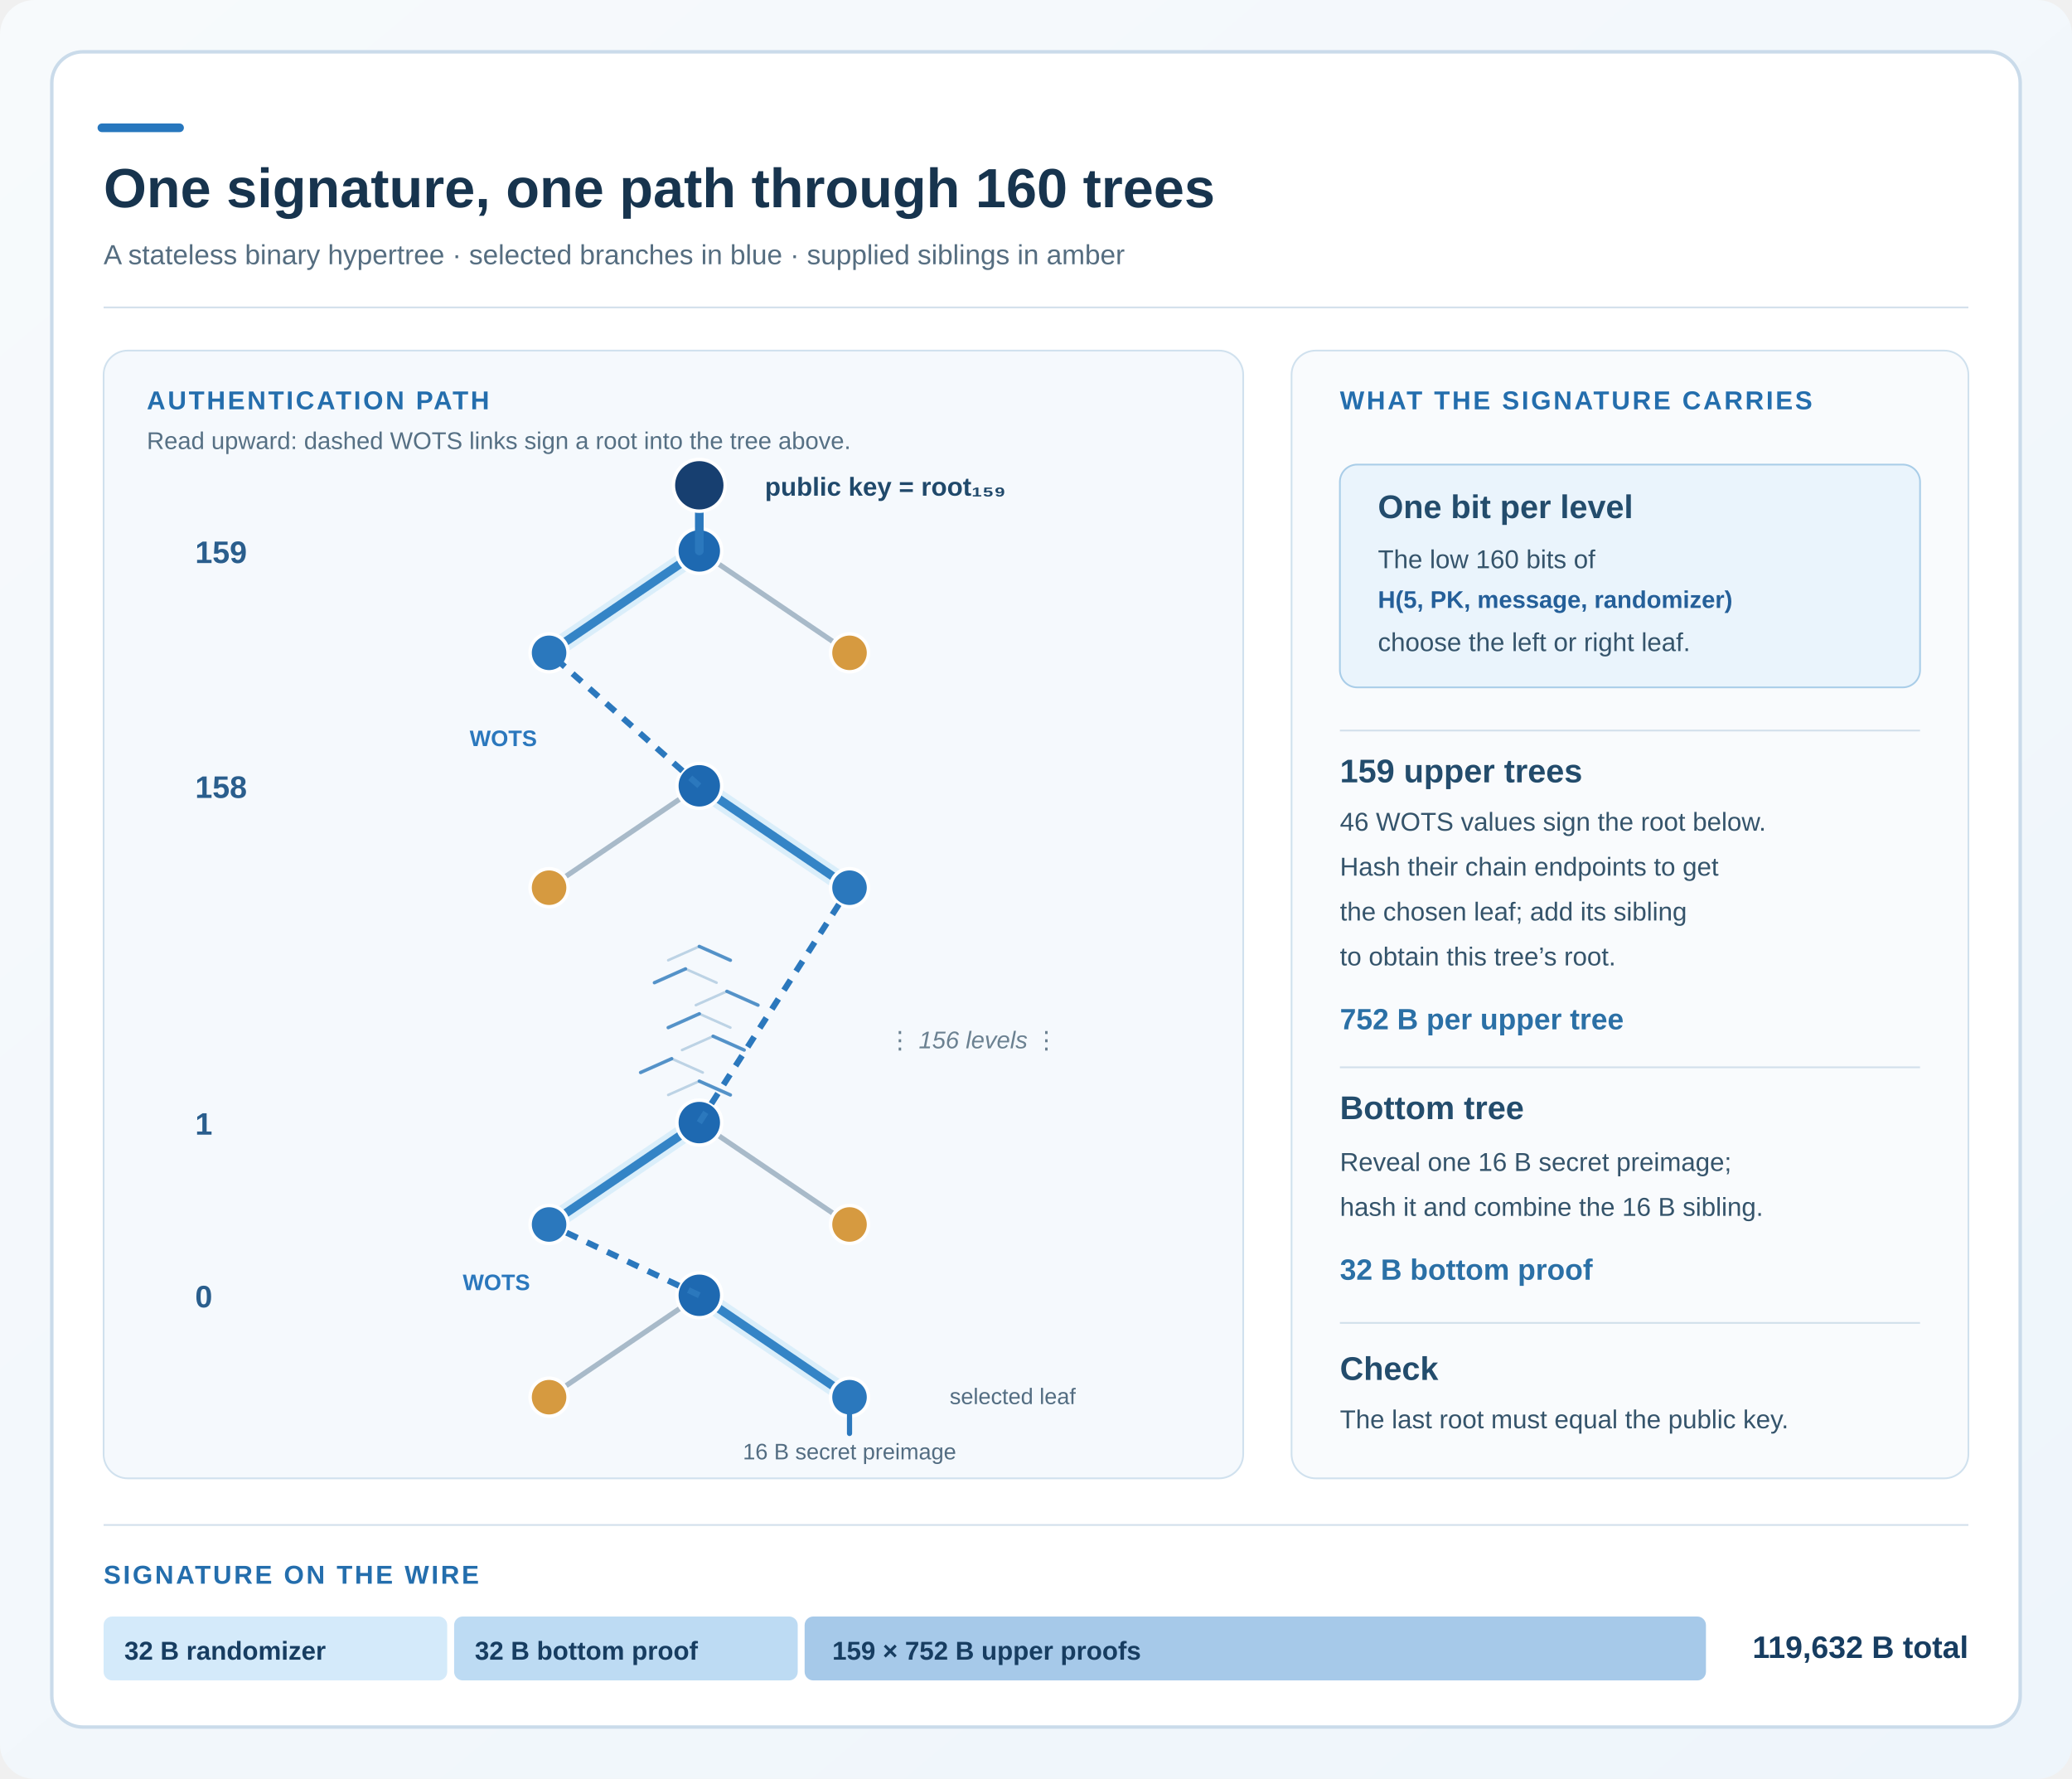
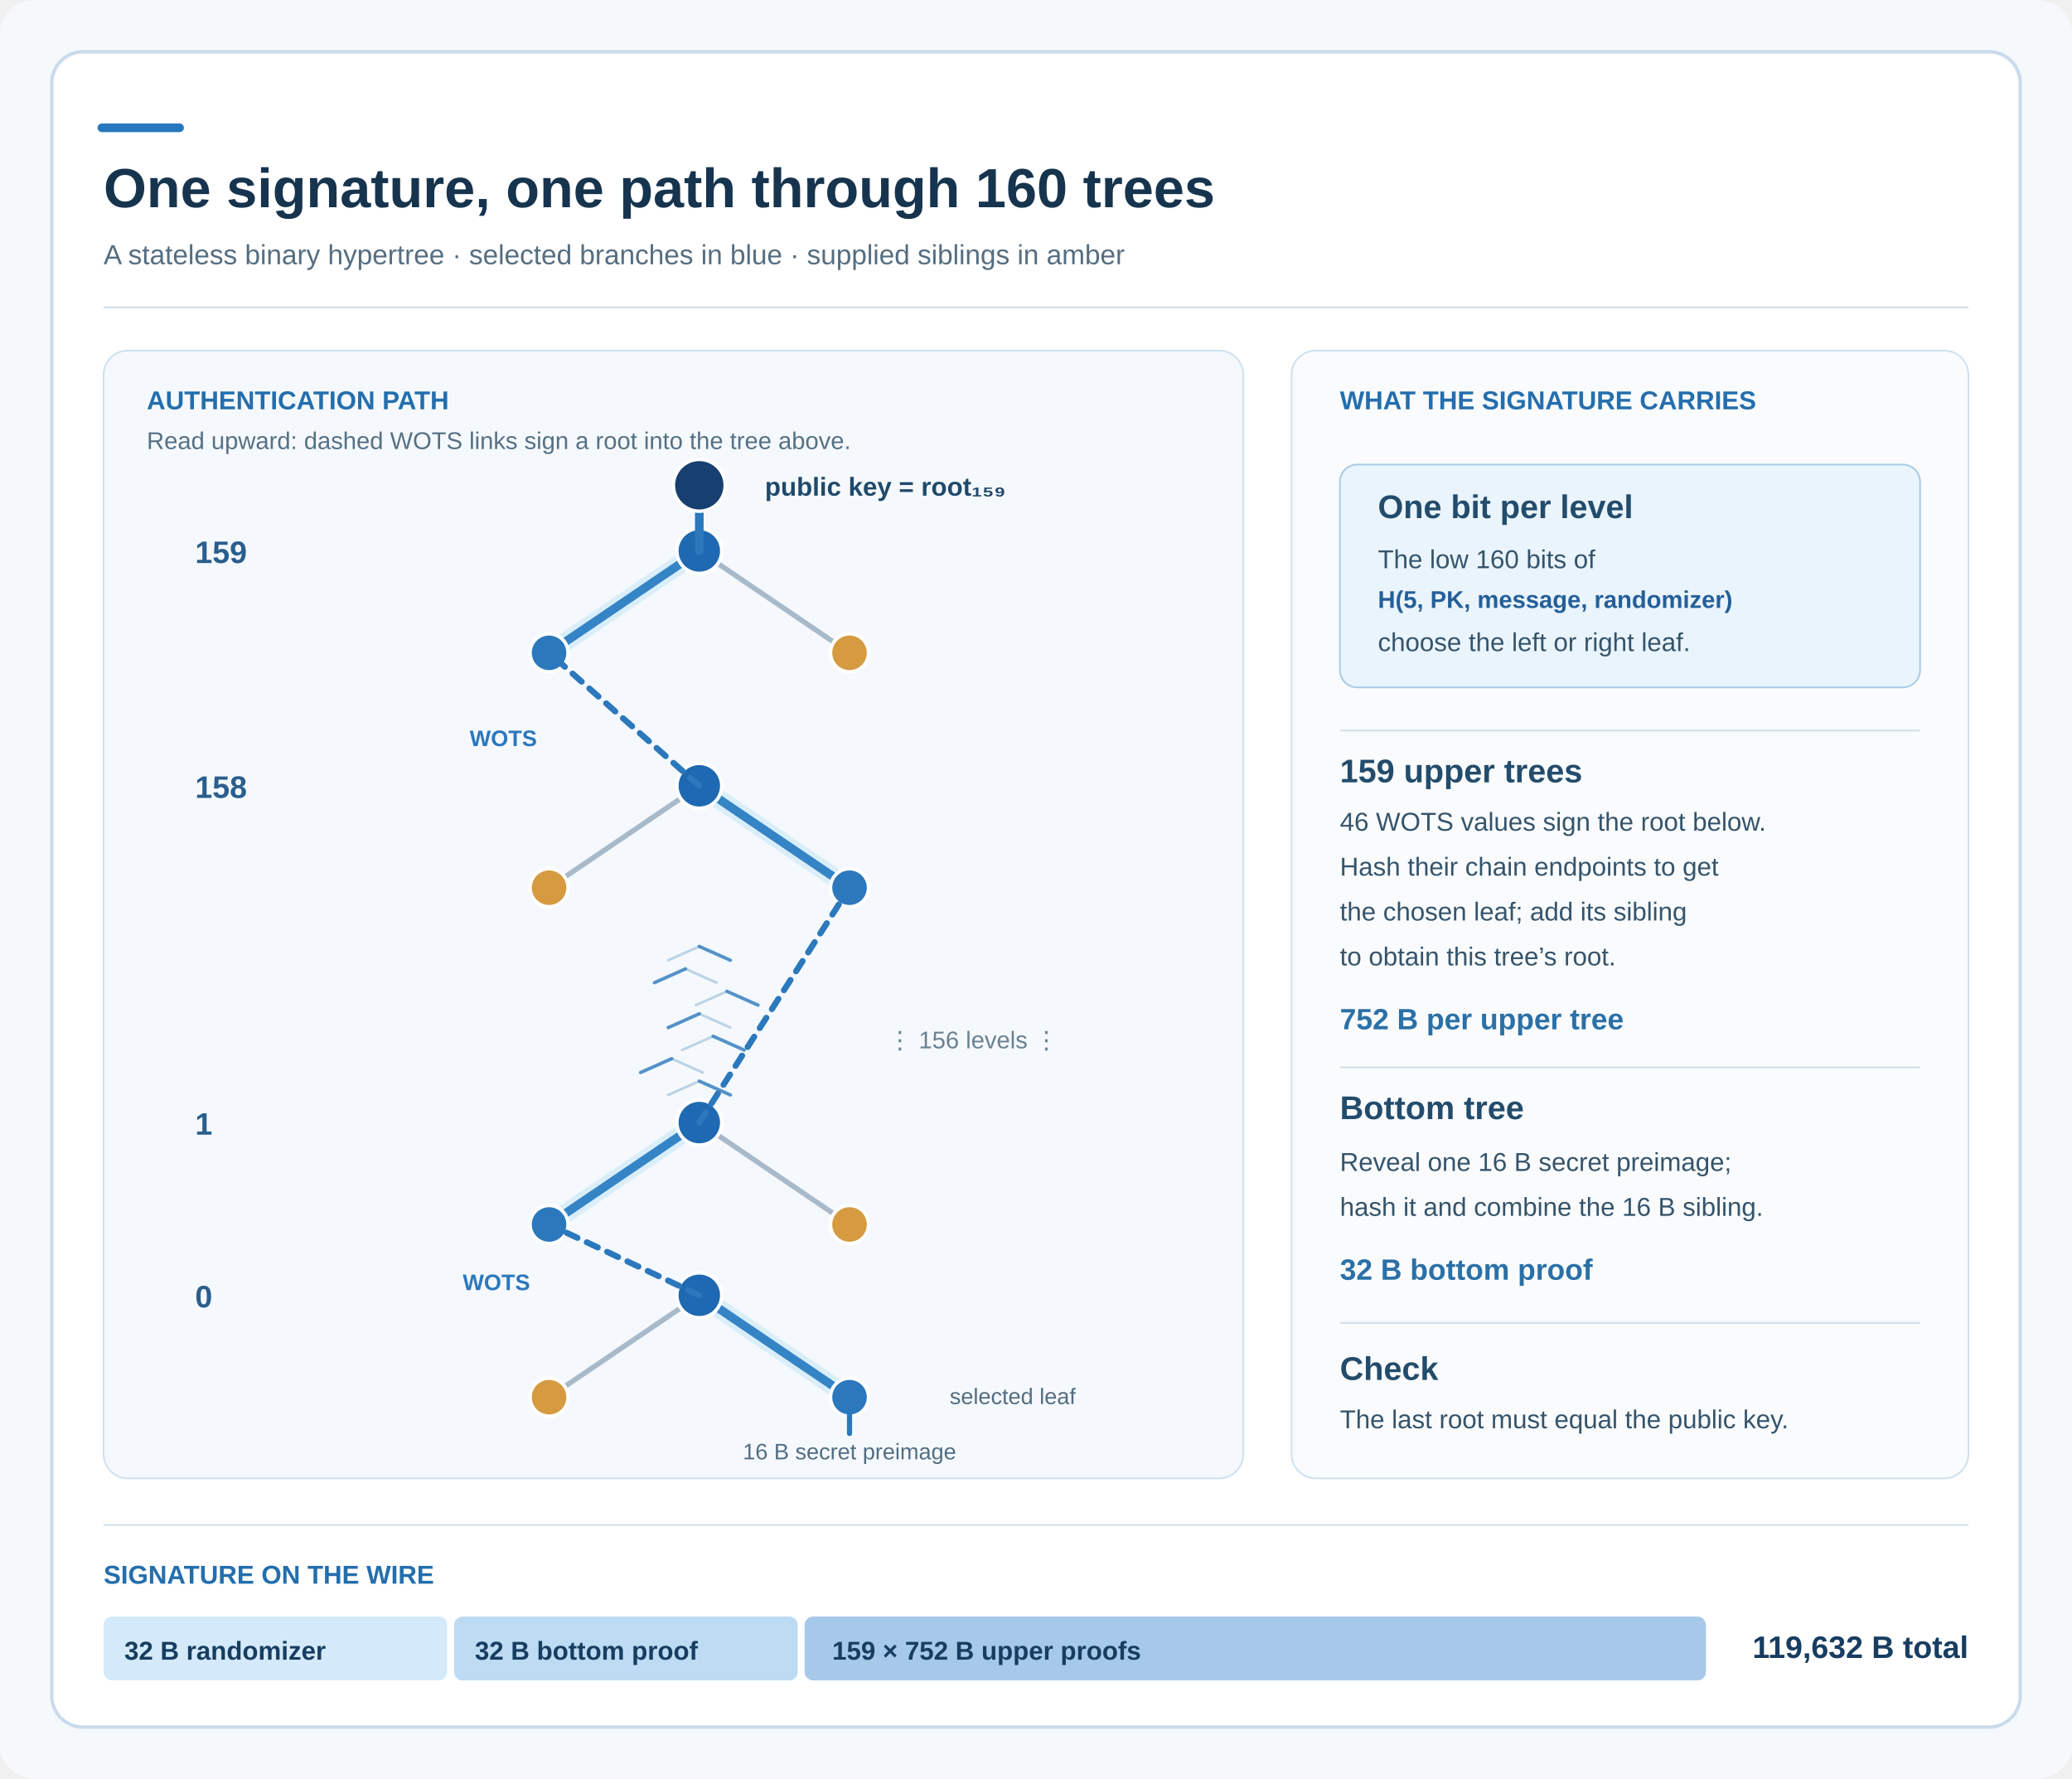
- <svg xmlns="http://www.w3.org/2000/svg" viewBox="0 0 1200 1030" role="img" aria-labelledby="title desc">
-   <defs>
-     <linearGradient id="bg" x2="1" y2="1">
-       <stop stop-color="#f7fafc" />
-       <stop offset="1" stop-color="#eef5fb" />
-     </linearGradient>
-     <linearGradient id="path" x2="1" y2="1">
-       <stop stop-color="#59c7ef" />
-       <stop offset="1" stop-color="#1d65b4" />
-     </linearGradient>
-     <filter id="glow" x="-50%" y="-50%" width="200%" height="200%">
-       <feGaussianBlur stdDeviation="6" />
-     </filter>
-     <marker id="arrow" viewBox="0 0 10 10" refX="5" refY="5" markerWidth="6" markerHeight="6" orient="auto">
-       <path d="M 1 1 L 9 5 L 1 9 Z" fill="#2c75bc" />
-     </marker>
-   </defs>
-   <rect width="1200" height="1030" rx="20" fill="url(#bg)" />
+ <svg xmlns="http://www.w3.org/2000/svg" viewBox="0 0 1200 1030">
+   <rect width="1200" height="1030" rx="20" fill="#f5f9fc" />
  <rect x="30" y="30" width="1140" height="970" rx="18" fill="#fff" stroke="#cadbea" stroke-width="2" />
  <path d="M59 74h45" stroke="#2777be" stroke-width="5" stroke-linecap="round" />
-   <text x="60" y="120" class="title">One signature, one path through 160 trees</text>
-   <text x="60" y="153" class="subtitle">A stateless binary hypertree · selected branches in blue · supplied siblings in amber</text>
+   <text x="60" y="120" font-family="Arial, sans-serif" font-size="32" fill="#17344e" font-weight="700">One signature, one path through 160 trees</text>
+   <text x="60" y="153" font-family="Arial, sans-serif" font-size="16" fill="#556d80">A stateless binary hypertree · selected branches in blue · supplied siblings in amber</text>
  <line x1="60" y1="178" x2="1140" y2="178" stroke="#d2dfeb" />
  <rect x="60" y="203" width="660" height="653" rx="14" fill="#f5f9fd" stroke="#d0e1ee" />
-   <text x="85" y="237" class="section">AUTHENTICATION PATH</text>
-   <text x="85" y="260" class="hint">Read upward: dashed WOTS links sign a root into the tree above.</text>
+   <text x="85" y="237" font-family="Arial, sans-serif" font-size="15" fill="#246ead" font-weight="700">AUTHENTICATION PATH</text>
+   <text x="85" y="260" font-family="Arial, sans-serif" font-size="14" fill="#567084">Read upward: dashed WOTS links sign a root into the tree above.</text>
  <path d="M405 319L318 378" fill="none" stroke="#2b78bd" stroke-width="5" opacity="1" stroke-linecap="round" />
  <path d="M405 319L492 378" fill="none" stroke="#a8bac9" stroke-width="3" opacity="1" stroke-linecap="round" />
  <path d="M405 319L318 378" fill="none" stroke="#61bff0" stroke-width="11" opacity="0.18" stroke-linecap="round" />
  <circle cx="405" cy="319" r="13" fill="#1e69b1" stroke="#fff" stroke-width="2" />
  <circle cx="318" cy="378" r="11" fill="#2b78bd" stroke="#fff" stroke-width="2" />
  <circle cx="492" cy="378" r="11" fill="#d69a40" stroke="#fff" stroke-width="2" />
-   <text x="113" y="326" class="level">159</text>
+   <text x="113" y="326" font-family="Arial, sans-serif" font-size="18" fill="#2a5e8d" font-weight="700">159</text>
  <path d="M405 455L492 514" fill="none" stroke="#2b78bd" stroke-width="5" opacity="1" stroke-linecap="round" />
  <path d="M405 455L318 514" fill="none" stroke="#a8bac9" stroke-width="3" opacity="1" stroke-linecap="round" />
  <path d="M405 455L492 514" fill="none" stroke="#61bff0" stroke-width="11" opacity="0.18" stroke-linecap="round" />
  <circle cx="405" cy="455" r="13" fill="#1e69b1" stroke="#fff" stroke-width="2" />
  <circle cx="492" cy="514" r="11" fill="#2b78bd" stroke="#fff" stroke-width="2" />
  <circle cx="318" cy="514" r="11" fill="#d69a40" stroke="#fff" stroke-width="2" />
-   <text x="113" y="462" class="level">158</text>
+   <text x="113" y="462" font-family="Arial, sans-serif" font-size="18" fill="#2a5e8d" font-weight="700">158</text>
  <path d="M405 650L318 709" fill="none" stroke="#2b78bd" stroke-width="5" opacity="1" stroke-linecap="round" />
  <path d="M405 650L492 709" fill="none" stroke="#a8bac9" stroke-width="3" opacity="1" stroke-linecap="round" />
  <path d="M405 650L318 709" fill="none" stroke="#61bff0" stroke-width="11" opacity="0.18" stroke-linecap="round" />
  <circle cx="405" cy="650" r="13" fill="#1e69b1" stroke="#fff" stroke-width="2" />
  <circle cx="318" cy="709" r="11" fill="#2b78bd" stroke="#fff" stroke-width="2" />
  <circle cx="492" cy="709" r="11" fill="#d69a40" stroke="#fff" stroke-width="2" />
-   <text x="113" y="657" class="level">1</text>
+   <text x="113" y="657" font-family="Arial, sans-serif" font-size="18" fill="#2a5e8d" font-weight="700">1</text>
  <path d="M405 750L492 809" fill="none" stroke="#2b78bd" stroke-width="5" opacity="1" stroke-linecap="round" />
  <path d="M405 750L318 809" fill="none" stroke="#a8bac9" stroke-width="3" opacity="1" stroke-linecap="round" />
  <path d="M405 750L492 809" fill="none" stroke="#61bff0" stroke-width="11" opacity="0.18" stroke-linecap="round" />
  <circle cx="405" cy="750" r="13" fill="#1e69b1" stroke="#fff" stroke-width="2" />
  <circle cx="492" cy="809" r="11" fill="#2b78bd" stroke="#fff" stroke-width="2" />
  <circle cx="318" cy="809" r="11" fill="#d69a40" stroke="#fff" stroke-width="2" />
-   <text x="113" y="757" class="level">0</text>
-   <path d="M405 455L318 378" stroke="#2b78bd" stroke-width="3.5" stroke-dasharray="7 6" fill="none" />
-   <path d="M405 650L492 514" stroke="#2b78bd" stroke-width="3.5" stroke-dasharray="7 6" fill="none" />
-   <path d="M405 750L318 709" stroke="#2b78bd" stroke-width="3.5" stroke-dasharray="7 6" fill="none" />
-   <text x="272" y="432" class="bridge">WOTS</text>
-   <text x="268" y="747" class="bridge">WOTS</text>
+   <text x="113" y="757" font-family="Arial, sans-serif" font-size="18" fill="#2a5e8d" font-weight="700">0</text>
+   <line x1="405.0" y1="455.0" x2="399.758" y2="450.361" stroke="#2b78bd" stroke-width="3.5" stroke-linecap="round" />
+   <line x1="395.265" y1="446.384" x2="390.023" y2="441.745" stroke="#2b78bd" stroke-width="3.5" stroke-linecap="round" />
+   <line x1="405.0" y1="650.0" x2="408.772" y2="644.103" stroke="#2b78bd" stroke-width="3.5" stroke-linecap="round" />
+   <line x1="405.0" y1="750.0" x2="398.668" y2="747.016" stroke="#2b78bd" stroke-width="3.5" stroke-linecap="round" />
+   <line x1="393.24" y1="744.458" x2="386.908" y2="741.474" stroke="#2b78bd" stroke-width="3.5" stroke-linecap="round" />
+   <line x1="381.481" y1="738.916" x2="375.149" y2="735.932" stroke="#2b78bd" stroke-width="3.5" stroke-linecap="round" />
+   <line x1="369.721" y1="733.374" x2="363.389" y2="730.39" stroke="#2b78bd" stroke-width="3.5" stroke-linecap="round" />
+   <line x1="357.962" y1="727.833" x2="351.63" y2="724.848" stroke="#2b78bd" stroke-width="3.5" stroke-linecap="round" />
+   <line x1="346.202" y1="722.291" x2="339.87" y2="719.307" stroke="#2b78bd" stroke-width="3.5" stroke-linecap="round" />
+   <line x1="334.443" y1="716.749" x2="328.11" y2="713.765" stroke="#2b78bd" stroke-width="3.5" stroke-linecap="round" />
+   <line x1="322.683" y1="711.207" x2="318.0" y2="709.0" stroke="#2b78bd" stroke-width="3.5" stroke-linecap="round" />
+   <line x1="412.005" y1="639.049" x2="415.778" y2="633.152" stroke="#2b78bd" stroke-width="3.5" stroke-linecap="round" />
+   <line x1="419.011" y1="628.098" x2="422.783" y2="622.201" stroke="#2b78bd" stroke-width="3.5" stroke-linecap="round" />
+   <line x1="426.016" y1="617.147" x2="429.788" y2="611.25" stroke="#2b78bd" stroke-width="3.5" stroke-linecap="round" />
+   <line x1="433.022" y1="606.196" x2="436.794" y2="600.299" stroke="#2b78bd" stroke-width="3.5" stroke-linecap="round" />
+   <line x1="440.027" y1="595.245" x2="443.799" y2="589.348" stroke="#2b78bd" stroke-width="3.5" stroke-linecap="round" />
+   <line x1="447.032" y1="584.294" x2="450.805" y2="578.397" stroke="#2b78bd" stroke-width="3.5" stroke-linecap="round" />
+   <line x1="454.038" y1="573.343" x2="457.81" y2="567.446" stroke="#2b78bd" stroke-width="3.5" stroke-linecap="round" />
+   <line x1="461.043" y1="562.392" x2="464.815" y2="556.495" stroke="#2b78bd" stroke-width="3.5" stroke-linecap="round" />
+   <line x1="468.049" y1="551.441" x2="471.821" y2="545.544" stroke="#2b78bd" stroke-width="3.5" stroke-linecap="round" />
+   <line x1="475.054" y1="540.49" x2="478.826" y2="534.593" stroke="#2b78bd" stroke-width="3.5" stroke-linecap="round" />
+   <line x1="482.06" y1="529.539" x2="485.832" y2="523.642" stroke="#2b78bd" stroke-width="3.5" stroke-linecap="round" />
+   <line x1="489.065" y1="518.588" x2="492.0" y2="514.0" stroke="#2b78bd" stroke-width="3.5" stroke-linecap="round" />
+   <line x1="385.53" y1="437.768" x2="380.289" y2="433.129" stroke="#2b78bd" stroke-width="3.5" stroke-linecap="round" />
+   <line x1="375.796" y1="429.152" x2="370.554" y2="424.513" stroke="#2b78bd" stroke-width="3.5" stroke-linecap="round" />
+   <line x1="366.061" y1="420.537" x2="360.819" y2="415.897" stroke="#2b78bd" stroke-width="3.5" stroke-linecap="round" />
+   <line x1="356.326" y1="411.921" x2="351.084" y2="407.281" stroke="#2b78bd" stroke-width="3.5" stroke-linecap="round" />
+   <line x1="346.591" y1="403.305" x2="341.349" y2="398.665" stroke="#2b78bd" stroke-width="3.5" stroke-linecap="round" />
+   <line x1="336.856" y1="394.689" x2="331.614" y2="390.05" stroke="#2b78bd" stroke-width="3.5" stroke-linecap="round" />
+   <line x1="327.121" y1="386.073" x2="321.88" y2="381.434" stroke="#2b78bd" stroke-width="3.5" stroke-linecap="round" />
+   <text x="272" y="432" font-family="Arial, sans-serif" font-size="13" fill="#2b78bd" font-weight="700">WOTS</text>
+   <text x="268" y="747" font-family="Arial, sans-serif" font-size="13" fill="#2b78bd" font-weight="700">WOTS</text>
  <path d="M405 548L387 556" fill="none" stroke="#9abbd6" stroke-width="1.5" opacity="0.62" stroke-linecap="round" />
  <path d="M405 548L423 556" fill="none" stroke="#9abbd6" stroke-width="1.5" opacity="0.62" stroke-linecap="round" />
  <path d="M405 548L423 556" fill="none" stroke="#2b78bd" stroke-width="2" opacity="0.72" stroke-linecap="round" />
  <path d="M397 561L379 569" fill="none" stroke="#9abbd6" stroke-width="1.5" opacity="0.62" stroke-linecap="round" />
  <path d="M397 561L415 569" fill="none" stroke="#9abbd6" stroke-width="1.5" opacity="0.62" stroke-linecap="round" />
  <path d="M397 561L379 569" fill="none" stroke="#2b78bd" stroke-width="2" opacity="0.72" stroke-linecap="round" />
  <path d="M421 574L403 582" fill="none" stroke="#9abbd6" stroke-width="1.5" opacity="0.62" stroke-linecap="round" />
  <path d="M421 574L439 582" fill="none" stroke="#9abbd6" stroke-width="1.5" opacity="0.62" stroke-linecap="round" />
  <path d="M421 574L439 582" fill="none" stroke="#2b78bd" stroke-width="2" opacity="0.72" stroke-linecap="round" />
  <path d="M405 587L387 595" fill="none" stroke="#9abbd6" stroke-width="1.5" opacity="0.62" stroke-linecap="round" />
  <path d="M405 587L423 595" fill="none" stroke="#9abbd6" stroke-width="1.5" opacity="0.62" stroke-linecap="round" />
  <path d="M405 587L387 595" fill="none" stroke="#2b78bd" stroke-width="2" opacity="0.72" stroke-linecap="round" />
  <path d="M413 600L395 608" fill="none" stroke="#9abbd6" stroke-width="1.5" opacity="0.62" stroke-linecap="round" />
  <path d="M413 600L431 608" fill="none" stroke="#9abbd6" stroke-width="1.5" opacity="0.62" stroke-linecap="round" />
  <path d="M413 600L431 608" fill="none" stroke="#2b78bd" stroke-width="2" opacity="0.72" stroke-linecap="round" />
  <path d="M389 613L371 621" fill="none" stroke="#9abbd6" stroke-width="1.5" opacity="0.62" stroke-linecap="round" />
  <path d="M389 613L407 621" fill="none" stroke="#9abbd6" stroke-width="1.5" opacity="0.62" stroke-linecap="round" />
  <path d="M389 613L371 621" fill="none" stroke="#2b78bd" stroke-width="2" opacity="0.72" stroke-linecap="round" />
  <path d="M405 626L387 634" fill="none" stroke="#9abbd6" stroke-width="1.5" opacity="0.62" stroke-linecap="round" />
  <path d="M405 626L423 634" fill="none" stroke="#9abbd6" stroke-width="1.5" opacity="0.62" stroke-linecap="round" />
  <path d="M405 626L423 634" fill="none" stroke="#2b78bd" stroke-width="2" opacity="0.72" stroke-linecap="round" />
-   <text x="613" y="607" class="repeat" text-anchor="end">⋮ 156 levels ⋮</text>
+   <text x="613" y="607" text-anchor="end" font-family="Arial, sans-serif" font-size="14" fill="#6b8191">⋮ 156 levels ⋮</text>
  <path d="M405 319L405 287" fill="none" stroke="#2b78bd" stroke-width="5" opacity="1" stroke-linecap="round" />
  <circle cx="405" cy="281" r="15" fill="#173f70" stroke="#fff" stroke-width="2" />
-   <text x="443" y="287" class="label">public key = root₁₅₉</text>
-   <text x="550" y="813" class="tiny">selected leaf</text>
+   <text x="443" y="287" font-family="Arial, sans-serif" font-size="15" fill="#20496b" font-weight="700">public key = root₁₅₉</text>
+   <text x="550" y="813" font-family="Arial, sans-serif" font-size="13" fill="#536d82">selected leaf</text>
  <path d="M492 818L492 830" fill="none" stroke="#2b78bd" stroke-width="3" opacity="1" stroke-linecap="round" />
-   <text x="492" y="845" class="tiny" text-anchor="middle">16 B secret preimage</text>
+   <text x="492" y="845" text-anchor="middle" font-family="Arial, sans-serif" font-size="13" fill="#536d82">16 B secret preimage</text>
  <rect x="748" y="203" width="392" height="653" rx="14" fill="#f9fbfd" stroke="#d0e1ee" />
-   <text x="776" y="237" class="section">WHAT THE SIGNATURE CARRIES</text>
+   <text x="776" y="237" font-family="Arial, sans-serif" font-size="15" fill="#246ead" font-weight="700">WHAT THE SIGNATURE CARRIES</text>
  <rect x="776" y="269" width="336" height="129" rx="10" fill="#eaf4fc" stroke="#a9cde8" />
-   <text x="798" y="300" class="cardhead">One bit per level</text>
-   <text x="798" y="329" class="body">The low 160 bits of</text>
-   <text x="798" y="352" class="formula">H(5, PK, message, randomizer)</text>
-   <text x="798" y="377" class="body">choose the left or right leaf.</text>
+   <text x="798" y="300" font-family="Arial, sans-serif" font-size="19" fill="#234c6c" font-weight="700">One bit per level</text>
+   <text x="798" y="329" font-family="Arial, sans-serif" font-size="15" fill="#35546b">The low 160 bits of</text>
+   <text x="798" y="352" font-family="Arial, sans-serif" font-size="14" fill="#245f99" font-weight="700">H(5, PK, message, randomizer)</text>
+   <text x="798" y="377" font-family="Arial, sans-serif" font-size="15" fill="#35546b">choose the left or right leaf.</text>
  <path d="M776 423H1112" stroke="#d2dfeb" />
-   <text x="776" y="453" class="cardhead">159 upper trees</text>
-   <text x="776" y="481" class="body">46 WOTS values sign the root below.</text>
-   <text x="776" y="507" class="body">Hash their chain endpoints to get</text>
-   <text x="776" y="533" class="body">the chosen leaf; add its sibling</text>
-   <text x="776" y="559" class="body">to obtain this tree’s root.</text>
-   <text x="776" y="596" class="metric">752 B per upper tree</text>
+   <text x="776" y="453" font-family="Arial, sans-serif" font-size="19" fill="#234c6c" font-weight="700">159 upper trees</text>
+   <text x="776" y="481" font-family="Arial, sans-serif" font-size="15" fill="#35546b">46 WOTS values sign the root below.</text>
+   <text x="776" y="507" font-family="Arial, sans-serif" font-size="15" fill="#35546b">Hash their chain endpoints to get</text>
+   <text x="776" y="533" font-family="Arial, sans-serif" font-size="15" fill="#35546b">the chosen leaf; add its sibling</text>
+   <text x="776" y="559" font-family="Arial, sans-serif" font-size="15" fill="#35546b">to obtain this tree’s root.</text>
+   <text x="776" y="596" font-family="Arial, sans-serif" font-size="17" fill="#2b70a6" font-weight="700">752 B per upper tree</text>
  <path d="M776 618H1112" stroke="#d2dfeb" />
-   <text x="776" y="648" class="cardhead">Bottom tree</text>
-   <text x="776" y="678" class="body">Reveal one 16 B secret preimage;</text>
-   <text x="776" y="704" class="body">hash it and combine the 16 B sibling.</text>
-   <text x="776" y="741" class="metric">32 B bottom proof</text>
+   <text x="776" y="648" font-family="Arial, sans-serif" font-size="19" fill="#234c6c" font-weight="700">Bottom tree</text>
+   <text x="776" y="678" font-family="Arial, sans-serif" font-size="15" fill="#35546b">Reveal one 16 B secret preimage;</text>
+   <text x="776" y="704" font-family="Arial, sans-serif" font-size="15" fill="#35546b">hash it and combine the 16 B sibling.</text>
+   <text x="776" y="741" font-family="Arial, sans-serif" font-size="17" fill="#2b70a6" font-weight="700">32 B bottom proof</text>
  <path d="M776 766H1112" stroke="#d2dfeb" />
-   <text x="776" y="799" class="cardhead">Check</text>
-   <text x="776" y="827" class="body">The last root must equal the public key.</text>
+   <text x="776" y="799" font-family="Arial, sans-serif" font-size="19" fill="#234c6c" font-weight="700">Check</text>
+   <text x="776" y="827" font-family="Arial, sans-serif" font-size="15" fill="#35546b">The last root must equal the public key.</text>
  <line x1="60" y1="883" x2="1140" y2="883" stroke="#d2dfeb" />
-   <text x="60" y="917" class="section">SIGNATURE ON THE WIRE</text>
+   <text x="60" y="917" font-family="Arial, sans-serif" font-size="15" fill="#246ead" font-weight="700">SIGNATURE ON THE WIRE</text>
  <rect x="60" y="936" width="199" height="37" rx="5" fill="#d4eafa" />
  <rect x="263" y="936" width="199" height="37" rx="5" fill="#bddbf3" />
  <rect x="466" y="936" width="522" height="37" rx="5" fill="#a6c9e9" />
-   <text x="72" y="961" class="wire">32 B randomizer</text>
-   <text x="275" y="961" class="wire">32 B bottom proof</text>
-   <text x="482" y="961" class="wire">159 × 752 B upper proofs</text>
-   <text x="1140" y="960" class="total" text-anchor="end">119,632 B total</text>
-   <style>
- .title{font:700 32px Arial,sans-serif;fill:#17344e}.subtitle{font:16px Arial,sans-serif;fill:#556d80}.section{font:700 15px Arial,sans-serif;letter-spacing:1.3px;fill:#246ead}.hint{font:14px Arial,sans-serif;fill:#567084}.level{font:700 18px Arial,sans-serif;fill:#2a5e8d}.label{font:700 15px Arial,sans-serif;fill:#20496b}.tiny{font:13px Arial,sans-serif;fill:#536d82}.bridge{font:700 13px Arial,sans-serif;fill:#2b78bd}.repeat{font:italic 14px Arial,sans-serif;fill:#6b8191}.cardhead{font:700 19px Arial,sans-serif;fill:#234c6c}.body{font:15px Arial,sans-serif;fill:#35546b}.formula{font:700 14px Arial,sans-serif;fill:#245f99}.metric{font:700 17px Arial,sans-serif;fill:#2b70a6}.wire{font:700 15px Arial,sans-serif;fill:#173d61}.total{font:700 18px Arial,sans-serif;fill:#173d61}
- </style>
+   <text x="72" y="961" font-family="Arial, sans-serif" font-size="15" fill="#173d61" font-weight="700">32 B randomizer</text>
+   <text x="275" y="961" font-family="Arial, sans-serif" font-size="15" fill="#173d61" font-weight="700">32 B bottom proof</text>
+   <text x="482" y="961" font-family="Arial, sans-serif" font-size="15" fill="#173d61" font-weight="700">159 × 752 B upper proofs</text>
+   <text x="1140" y="960" text-anchor="end" font-family="Arial, sans-serif" font-size="18" fill="#173d61" font-weight="700">119,632 B total</text>
</svg>
